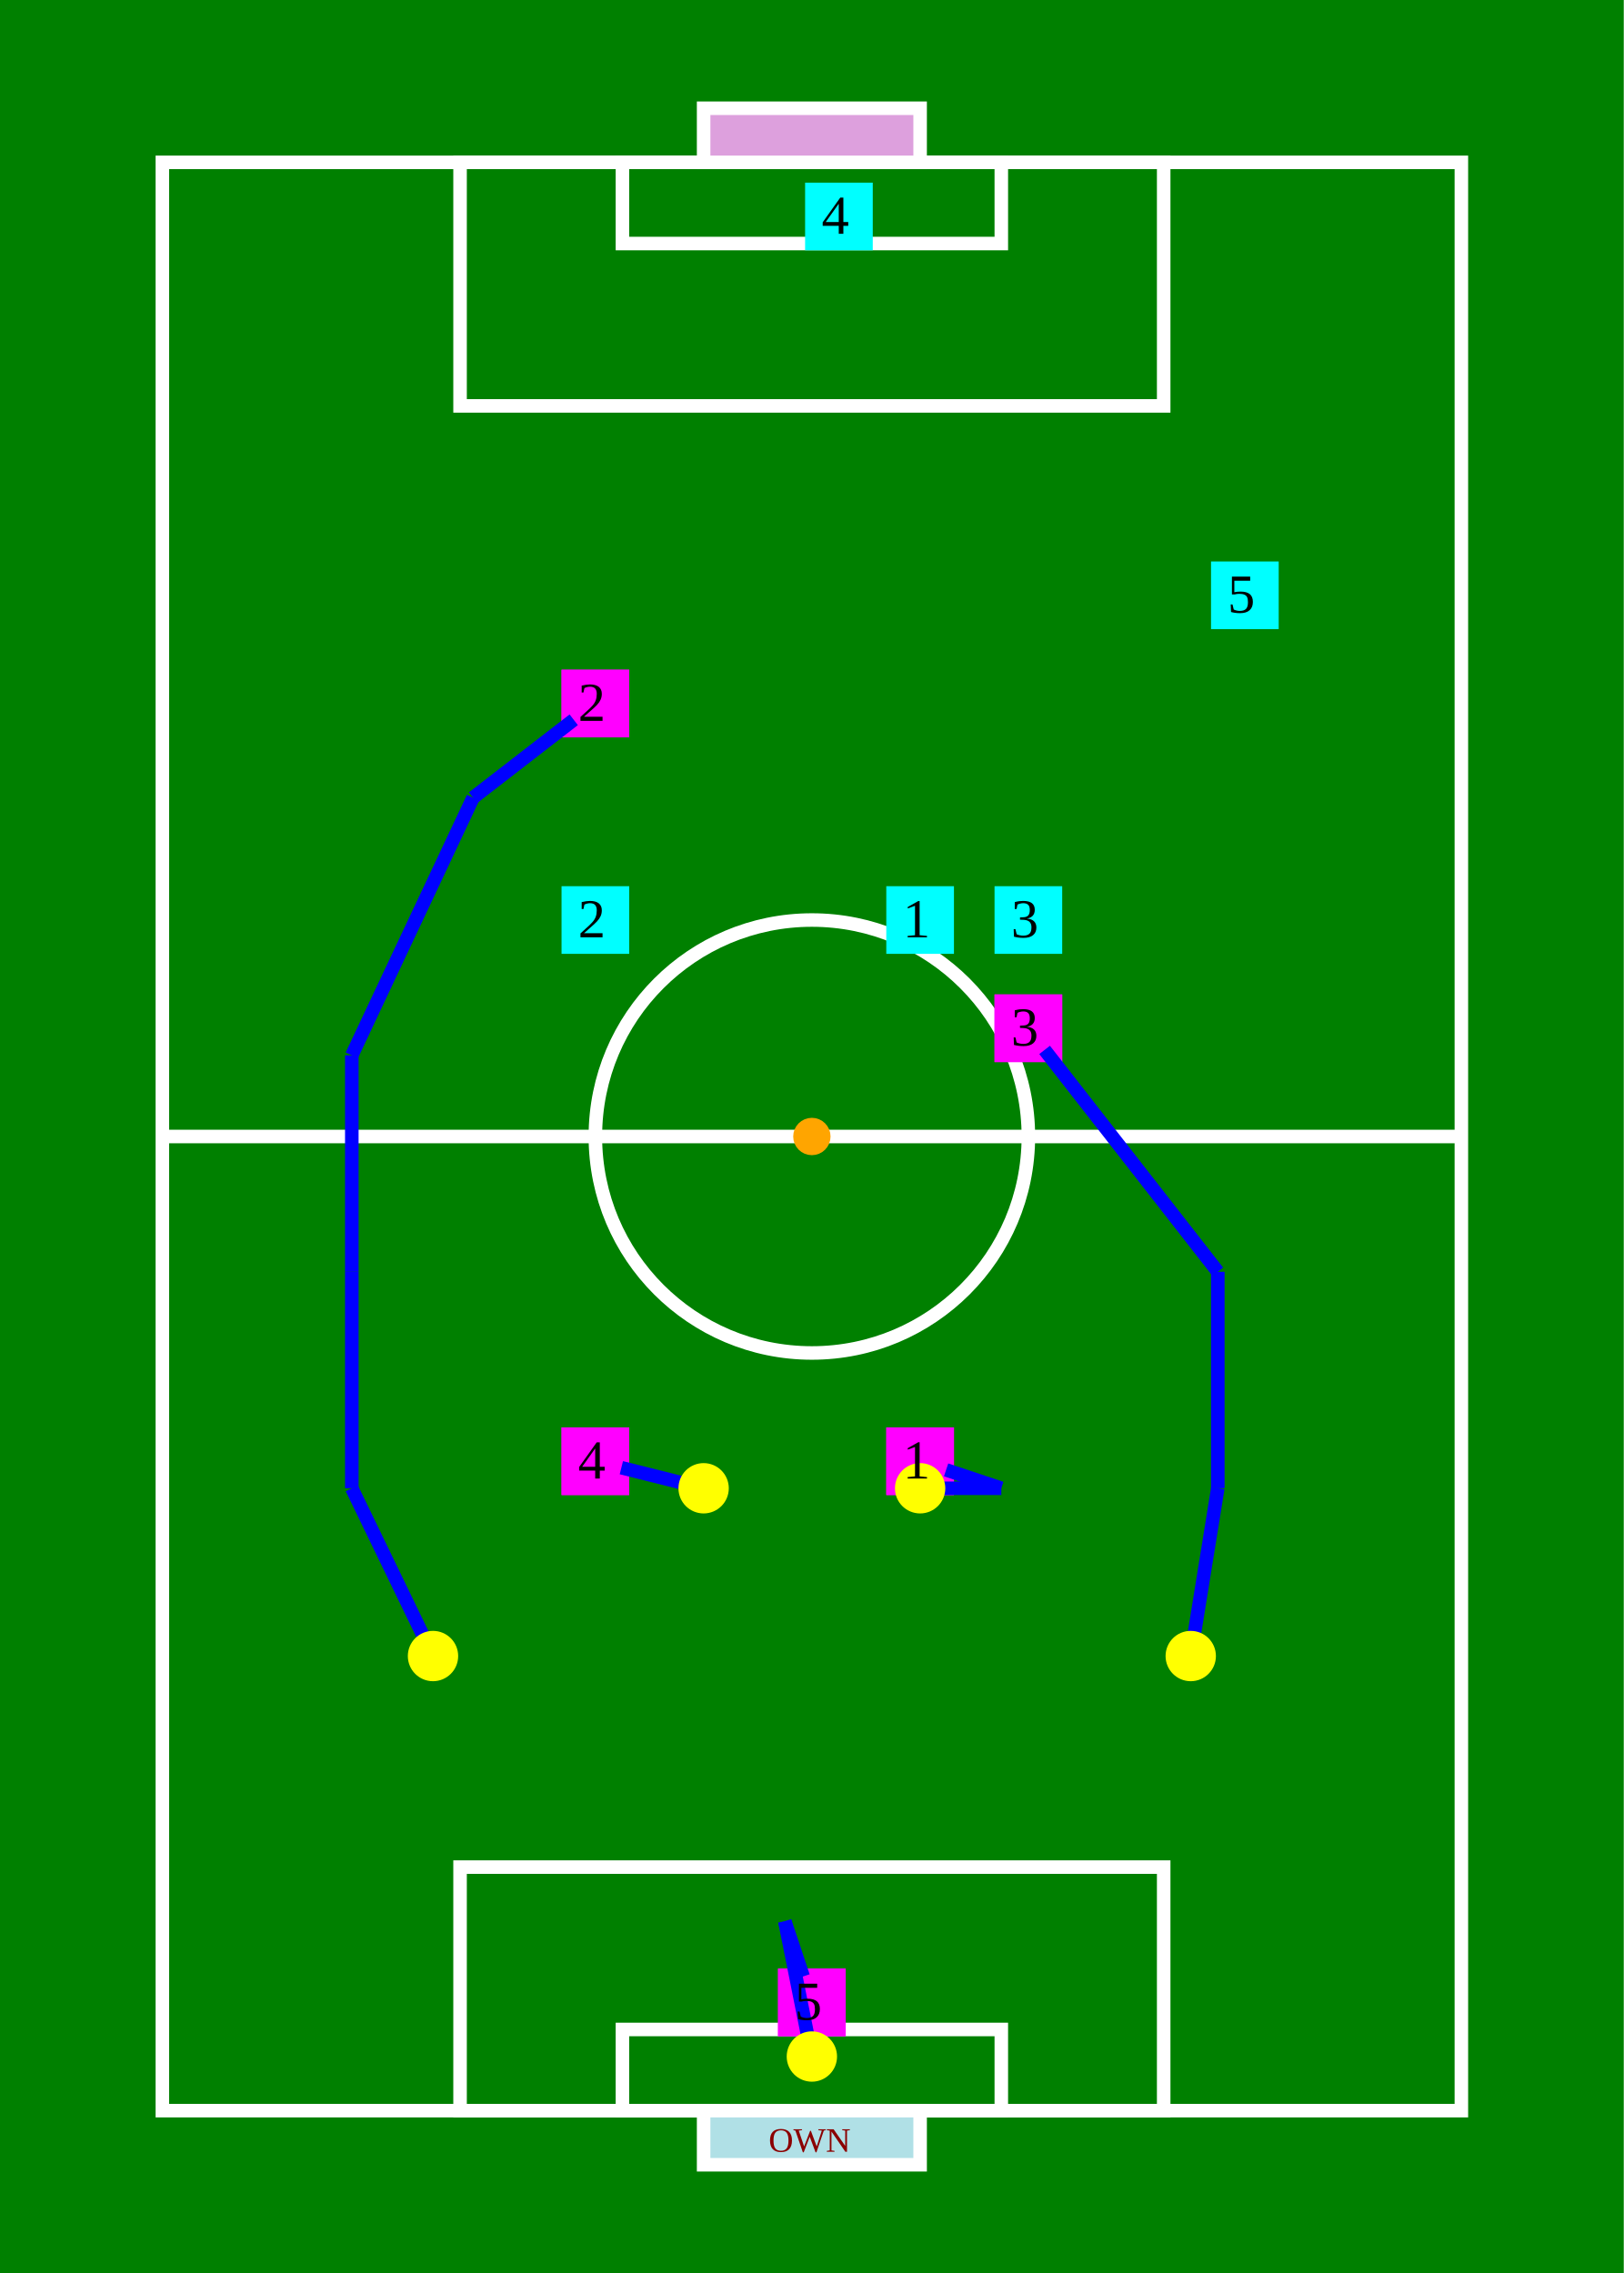
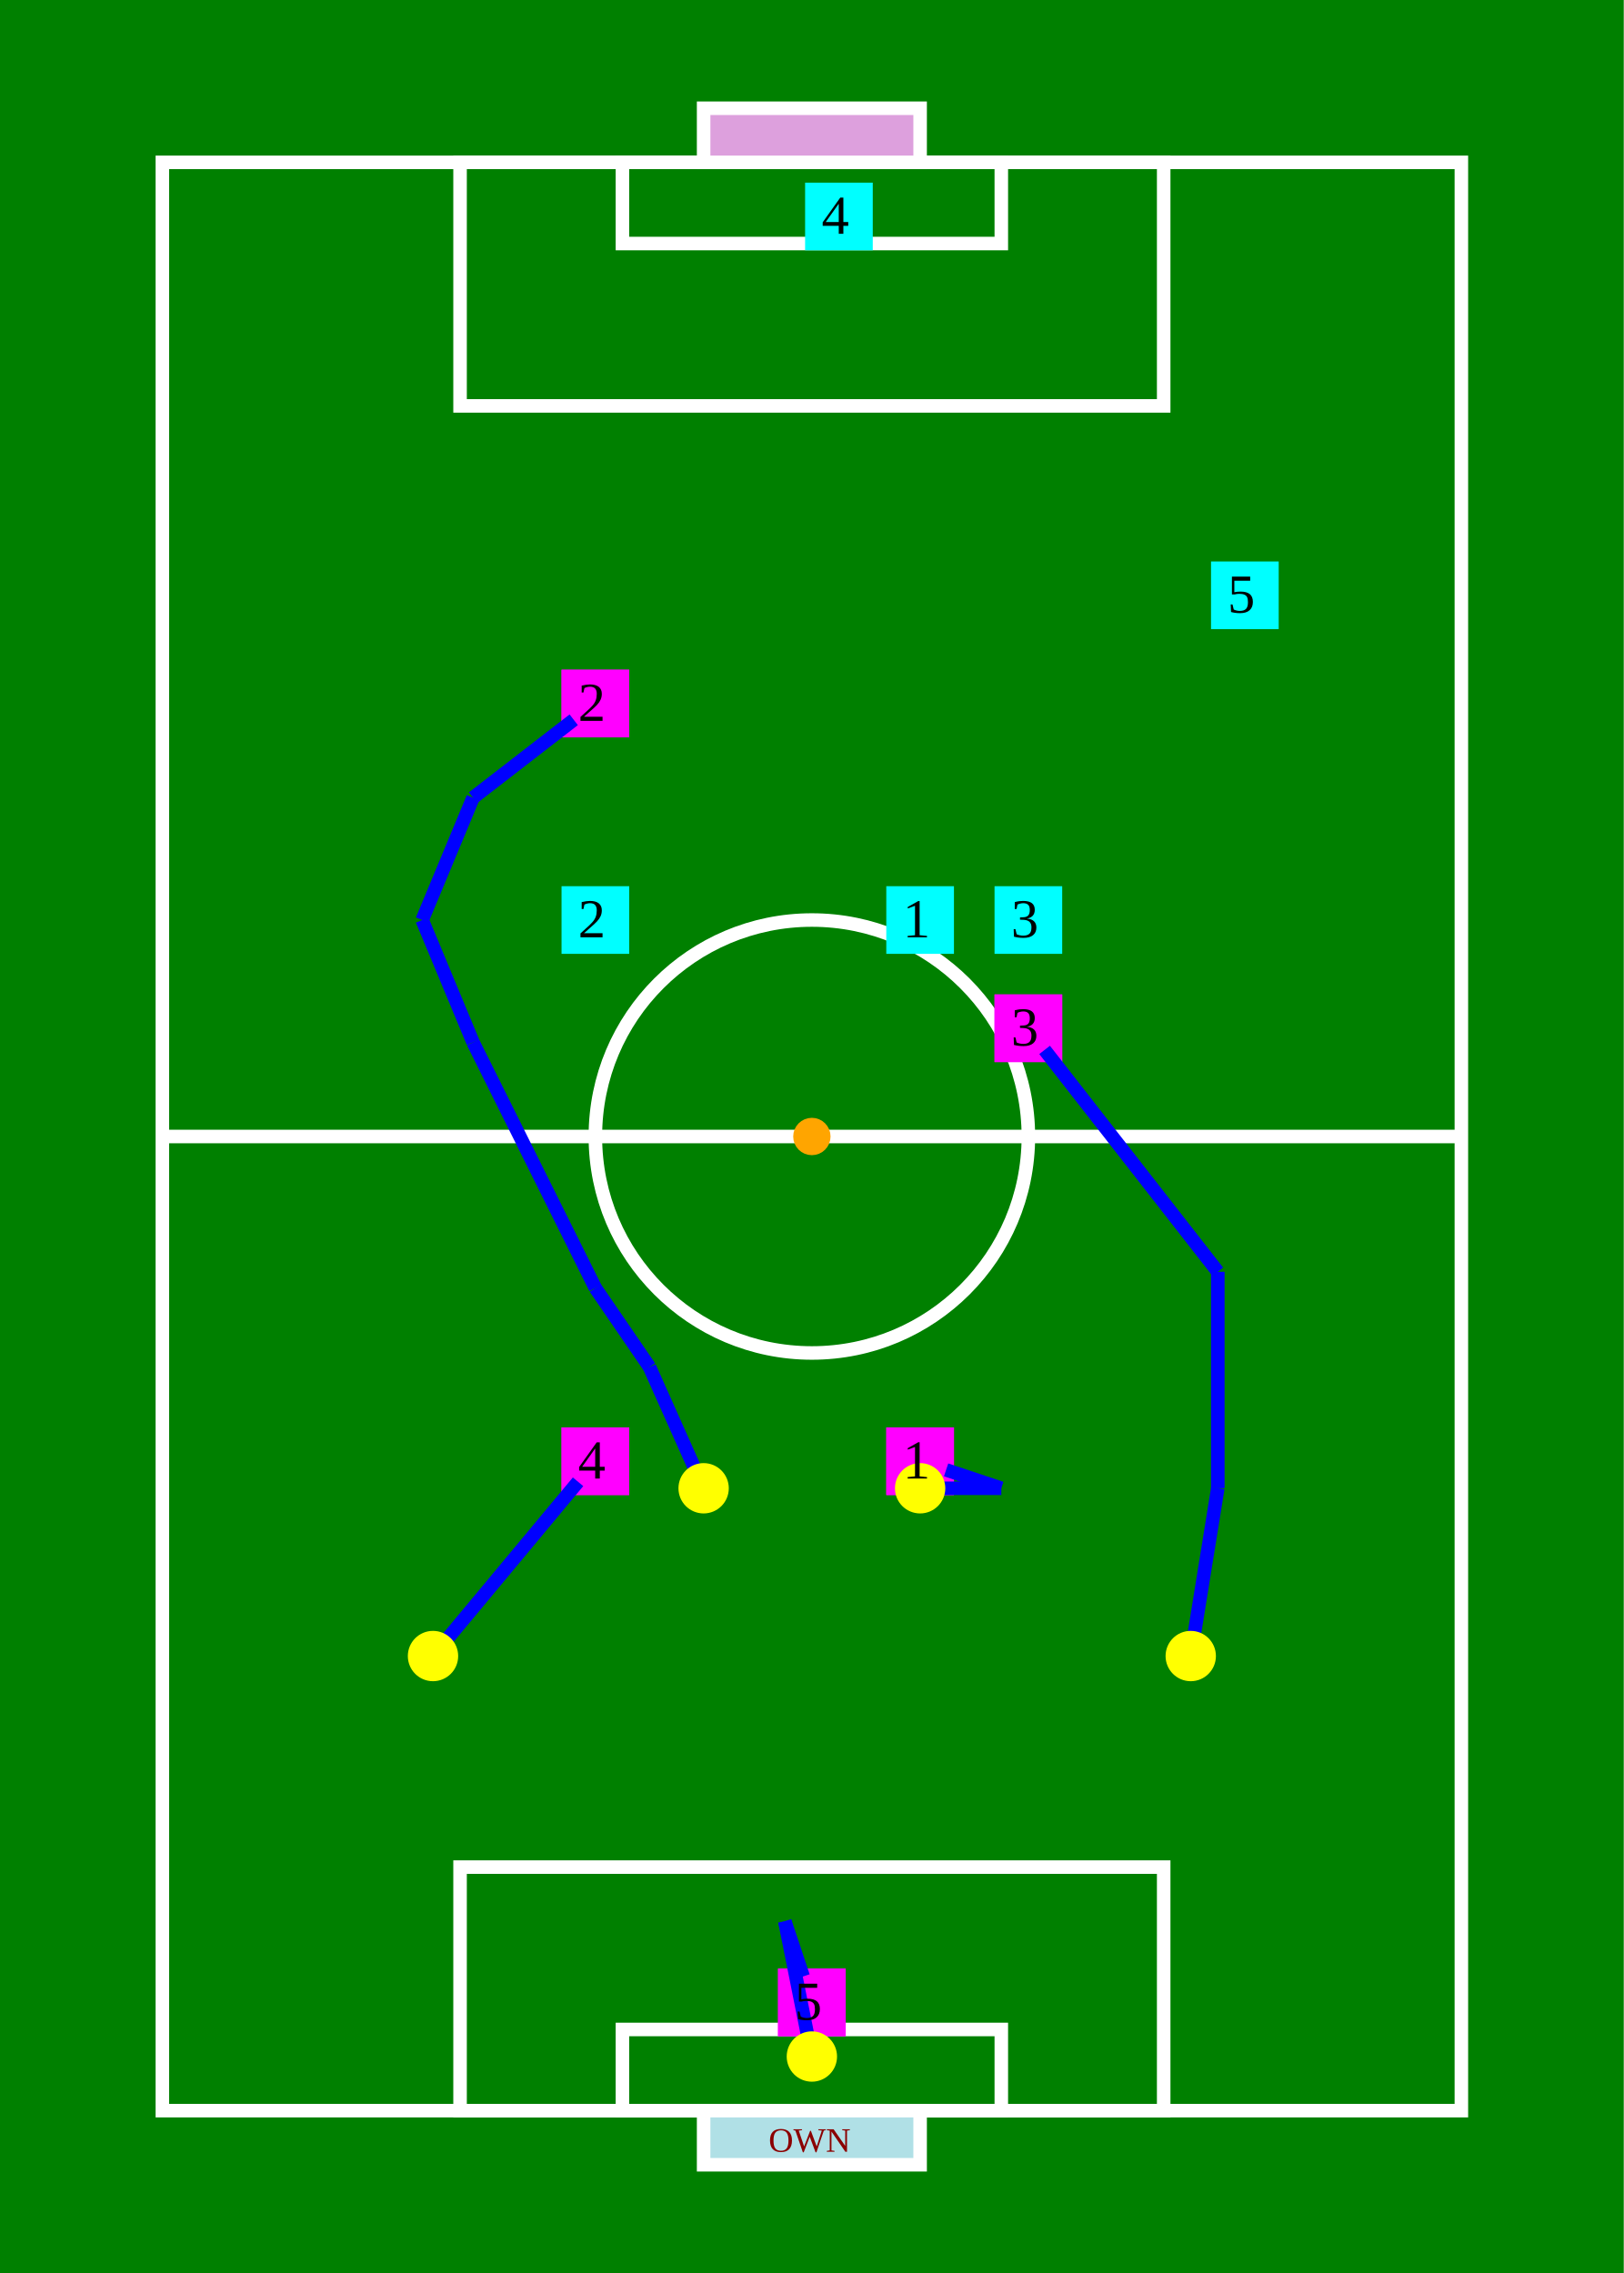
<svg xmlns="http://www.w3.org/2000/svg" width="15.00cm" height="21.00cm" version="1.1">
  <rect x="0cm" y="0cm" width="15.00cm" height="21.00cm" fill="green" stroke-width="0.02cm" />
  <rect x="1.50cm" y="1.50cm" width="12.00cm" height="18.00cm" fill="none" stroke="white" stroke-width="0.125cm" />
  <line x1="1.50cm" y1="10.50cm" x2="13.50cm" y2="10.50cm" stroke-width="0.125cm" stroke="white" />
  <circle cx="7.50cm" cy="10.50cm" r="2.00cm" fill="none" stroke="white" stroke-width="0.125cm" />
  <rect x="4.25cm" y="1.50cm" width="6.50cm" height="2.25cm" fill="green" stroke="white" stroke-width="0.125cm" />
  <rect x="4.25cm" y="17.25cm" width="6.50cm" height="2.25cm" fill="green" stroke="white" stroke-width="0.125cm" />
  <rect x="5.75cm" y="1.50cm" width="3.50cm" height="0.75cm" fill="green" stroke="white" stroke-width="0.125cm" />
  <rect x="5.75cm" y="18.75cm" width="3.50cm" height="0.75cm" fill="green" stroke="white" stroke-width="0.125cm" />
  <rect x="6.50cm" y="1.00cm" width="2.00cm" height="0.50cm" fill="plum" stroke="white" stroke-width="0.125cm" />
  <rect x="6.50cm" y="19.50cm" width="2.00cm" height="0.50cm" fill="powderblue" stroke="white" stroke-width="0.125cm" />
  <text x="7.10cm" y="19.88cm" fill="darkred">OWN</text>
  <rect x="8.25cm" y="8.25cm" width="0.50cm" height="0.50cm" fill="cyan" stroke="cyan" stroke-width="0.125cm" />
  <text x="8.34cm" y="8.66cm" font-size="large" font-weight-absolute="bold" fill="black">1</text>
  <rect x="5.25cm" y="8.25cm" width="0.50cm" height="0.50cm" fill="cyan" stroke="cyan" stroke-width="0.125cm" />
  <text x="5.34cm" y="8.66cm" font-size="large" font-weight-absolute="bold" fill="black">2</text>
  <rect x="9.25cm" y="8.25cm" width="0.50cm" height="0.50cm" fill="cyan" stroke="cyan" stroke-width="0.125cm" />
  <text x="9.34cm" y="8.66cm" font-size="large" font-weight-absolute="bold" fill="black">3</text>
  <rect x="7.50cm" y="1.75cm" width="0.50cm" height="0.50cm" fill="cyan" stroke="cyan" stroke-width="0.125cm" />
  <text x="7.59cm" y="2.16cm" font-size="large" font-weight-absolute="bold" fill="black">4</text>
  <rect x="11.25cm" y="5.25cm" width="0.50cm" height="0.50cm" fill="cyan" stroke="cyan" stroke-width="0.125cm" />
  <text x="11.34cm" y="5.66cm" font-size="large" font-weight-absolute="bold" fill="black">5</text>
  <rect x="8.25cm" y="13.25cm" width="0.50cm" height="0.50cm" fill="magenta" stroke="magenta" stroke-width="0.125cm" />
  <rect x="5.25cm" y="6.25cm" width="0.50cm" height="0.50cm" fill="magenta" stroke="magenta" stroke-width="0.125cm" />
  <rect x="9.25cm" y="9.25cm" width="0.50cm" height="0.50cm" fill="magenta" stroke="magenta" stroke-width="0.125cm" />
  <rect x="5.25cm" y="13.25cm" width="0.50cm" height="0.50cm" fill="magenta" stroke="magenta" stroke-width="0.125cm" />
  <rect x="7.25cm" y="18.25cm" width="0.50cm" height="0.50cm" fill="magenta" stroke="magenta" stroke-width="0.125cm" />
  <rect x="8.25cm" y="13.25cm" width="0.50cm" height="0.50cm" fill="magenta" stroke="magenta" stroke-width="0.125cm" />
  <line x1="8.74cm" y1="13.58cm" x2="9.25cm" y2="13.75cm" stroke-width="0.125cm" stroke="blue" />
  <line x1="9.25cm" y1="13.75cm" x2="8.50cm" y2="13.75cm" stroke-width="0.125cm" stroke="blue" />
  <circle cx="8.50cm" cy="13.75cm" r="0.17cm" fill="yellow" stroke="yellow" stroke-width="0.125cm" />
  <rect x="5.25cm" y="6.25cm" width="0.50cm" height="0.50cm" fill="magenta" stroke="magenta" stroke-width="0.125cm" />
  <line x1="5.30cm" y1="6.65cm" x2="4.37cm" y2="7.37cm" stroke-width="0.125cm" stroke="blue" />
-   <line x1="4.37cm" y1="7.37cm" x2="3.25cm" y2="9.75cm" stroke-width="0.125cm" stroke="blue" />
-   <line x1="3.25cm" y1="9.75cm" x2="3.25cm" y2="11.75cm" stroke-width="0.125cm" stroke="blue" />
-   <line x1="3.25cm" y1="11.75cm" x2="3.25cm" y2="13.75cm" stroke-width="0.125cm" stroke="blue" />
-   <line x1="3.25cm" y1="13.75cm" x2="4.00cm" y2="15.30cm" stroke-width="0.125cm" stroke="blue" />
-   <circle cx="4.00cm" cy="15.30cm" r="0.17cm" fill="yellow" stroke="yellow" stroke-width="0.125cm" />
+   <line x1="4.37cm" y1="7.37cm" x2="3.90cm" y2="8.50cm" stroke-width="0.125cm" stroke="blue" />
+   <line x1="3.90cm" y1="8.50cm" x2="4.37cm" y2="9.63cm" stroke-width="0.125cm" stroke="blue" />
+   <line x1="4.37cm" y1="9.63cm" x2="5.50cm" y2="11.90cm" stroke-width="0.125cm" stroke="blue" />
+   <line x1="5.50cm" y1="11.90cm" x2="6.00cm" y2="12.63cm" stroke-width="0.125cm" stroke="blue" />
+   <line x1="6.00cm" y1="12.63cm" x2="6.50cm" y2="13.75cm" stroke-width="0.125cm" stroke="blue" />
+   <circle cx="6.50cm" cy="13.75cm" r="0.17cm" fill="yellow" stroke="yellow" stroke-width="0.125cm" />
  <rect x="9.25cm" y="9.25cm" width="0.50cm" height="0.50cm" fill="magenta" stroke="magenta" stroke-width="0.125cm" />
  <line x1="9.65cm" y1="9.70cm" x2="11.25cm" y2="11.75cm" stroke-width="0.125cm" stroke="blue" />
  <line x1="11.25cm" y1="11.75cm" x2="11.25cm" y2="13.75cm" stroke-width="0.125cm" stroke="blue" />
  <line x1="11.25cm" y1="13.75cm" x2="11.00cm" y2="15.30cm" stroke-width="0.125cm" stroke="blue" />
  <circle cx="11.00cm" cy="15.30cm" r="0.17cm" fill="yellow" stroke="yellow" stroke-width="0.125cm" />
  <rect x="5.25cm" y="13.25cm" width="0.50cm" height="0.50cm" fill="magenta" stroke="magenta" stroke-width="0.125cm" />
-   <line x1="5.74cm" y1="13.56cm" x2="6.50cm" y2="13.75cm" stroke-width="0.125cm" stroke="blue" />
-   <circle cx="6.50cm" cy="13.75cm" r="0.17cm" fill="yellow" stroke="yellow" stroke-width="0.125cm" />
+   <line x1="5.34cm" y1="13.69cm" x2="4.00cm" y2="15.30cm" stroke-width="0.125cm" stroke="blue" />
+   <circle cx="4.00cm" cy="15.30cm" r="0.17cm" fill="yellow" stroke="yellow" stroke-width="0.125cm" />
  <rect x="7.25cm" y="18.25cm" width="0.50cm" height="0.50cm" fill="magenta" stroke="magenta" stroke-width="0.125cm" />
  <line x1="7.42cm" y1="18.26cm" x2="7.25cm" y2="17.75cm" stroke-width="0.125cm" stroke="blue" />
  <line x1="7.25cm" y1="17.75cm" x2="7.50cm" y2="19.00cm" stroke-width="0.125cm" stroke="blue" />
  <circle cx="7.50cm" cy="19.00cm" r="0.17cm" fill="yellow" stroke="yellow" stroke-width="0.125cm" />
  <text x="8.34cm" y="13.66cm" font-size="large" font-weight-absolute="bold" fill="black">1</text>
  <text x="5.34cm" y="6.66cm" font-size="large" font-weight-absolute="bold" fill="black">2</text>
  <text x="9.34cm" y="9.66cm" font-size="large" font-weight-absolute="bold" fill="black">3</text>
  <text x="5.34cm" y="13.66cm" font-size="large" font-weight-absolute="bold" fill="black">4</text>
  <text x="7.34cm" y="18.66cm" font-size="large" font-weight-absolute="bold" fill="black">5</text>
  <circle cx="7.50cm" cy="10.50cm" r="0.11cm" fill="orange" stroke="orange" stroke-width="0.125cm" />
</svg>
